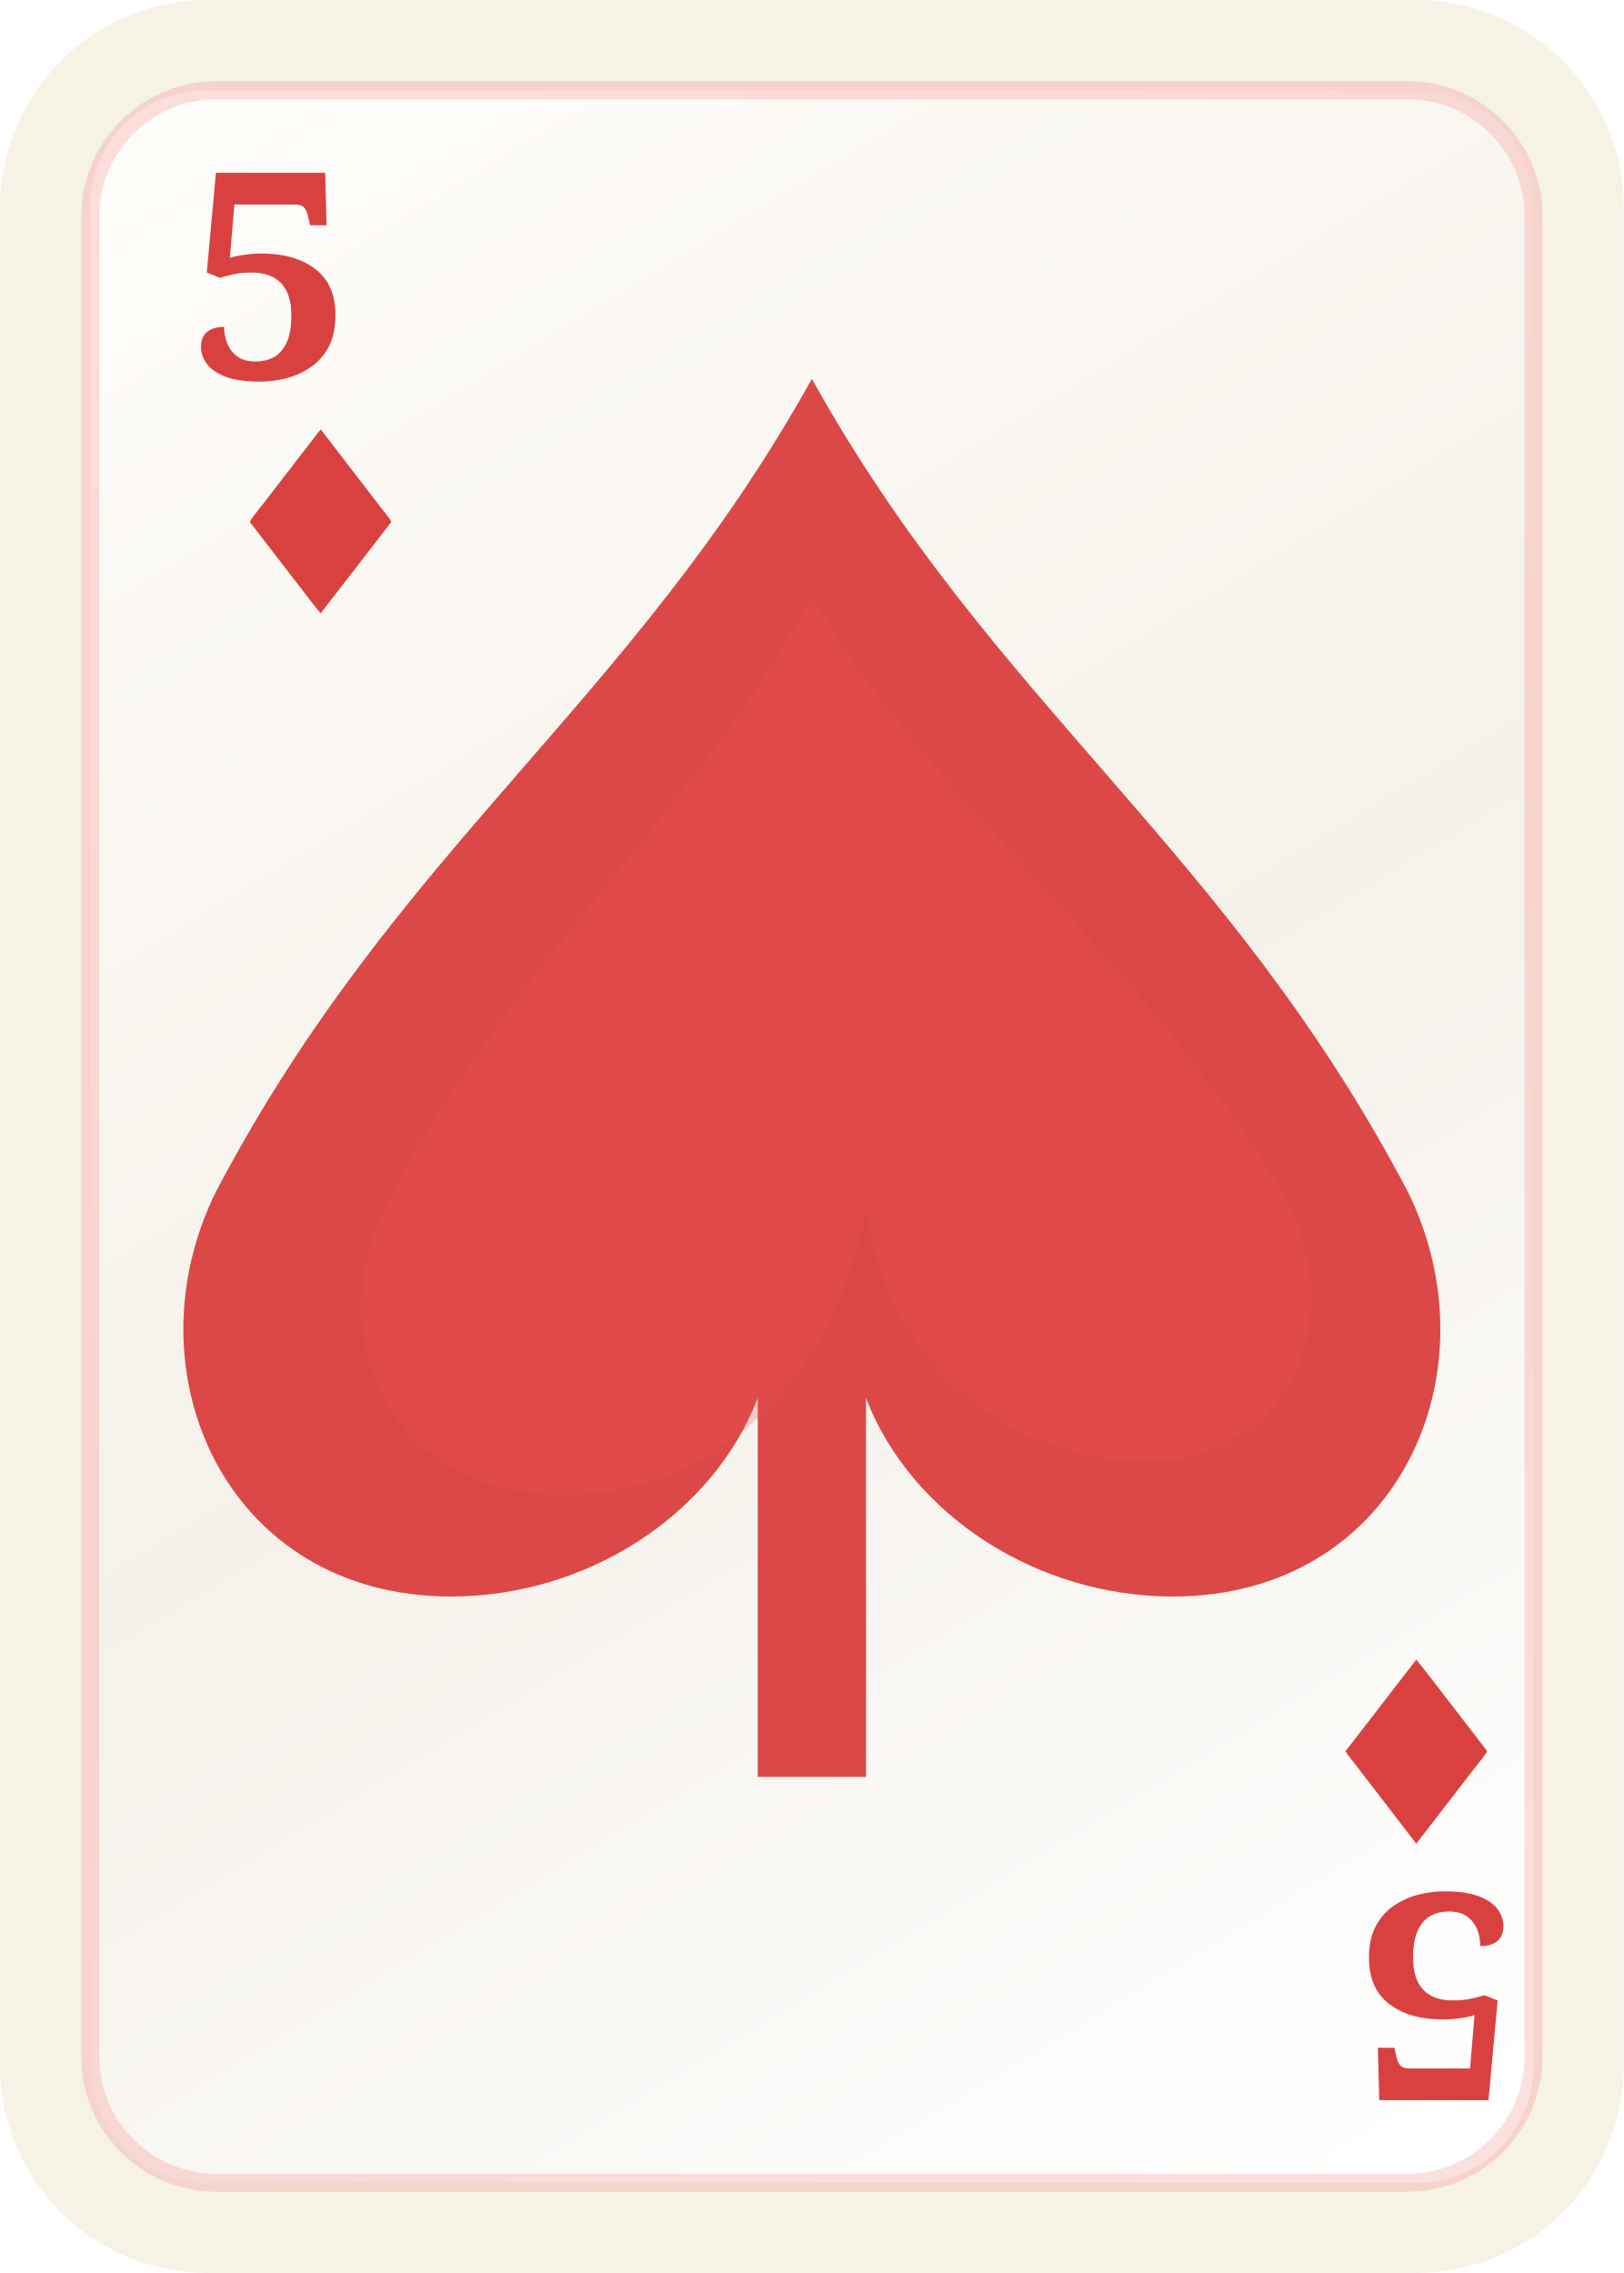
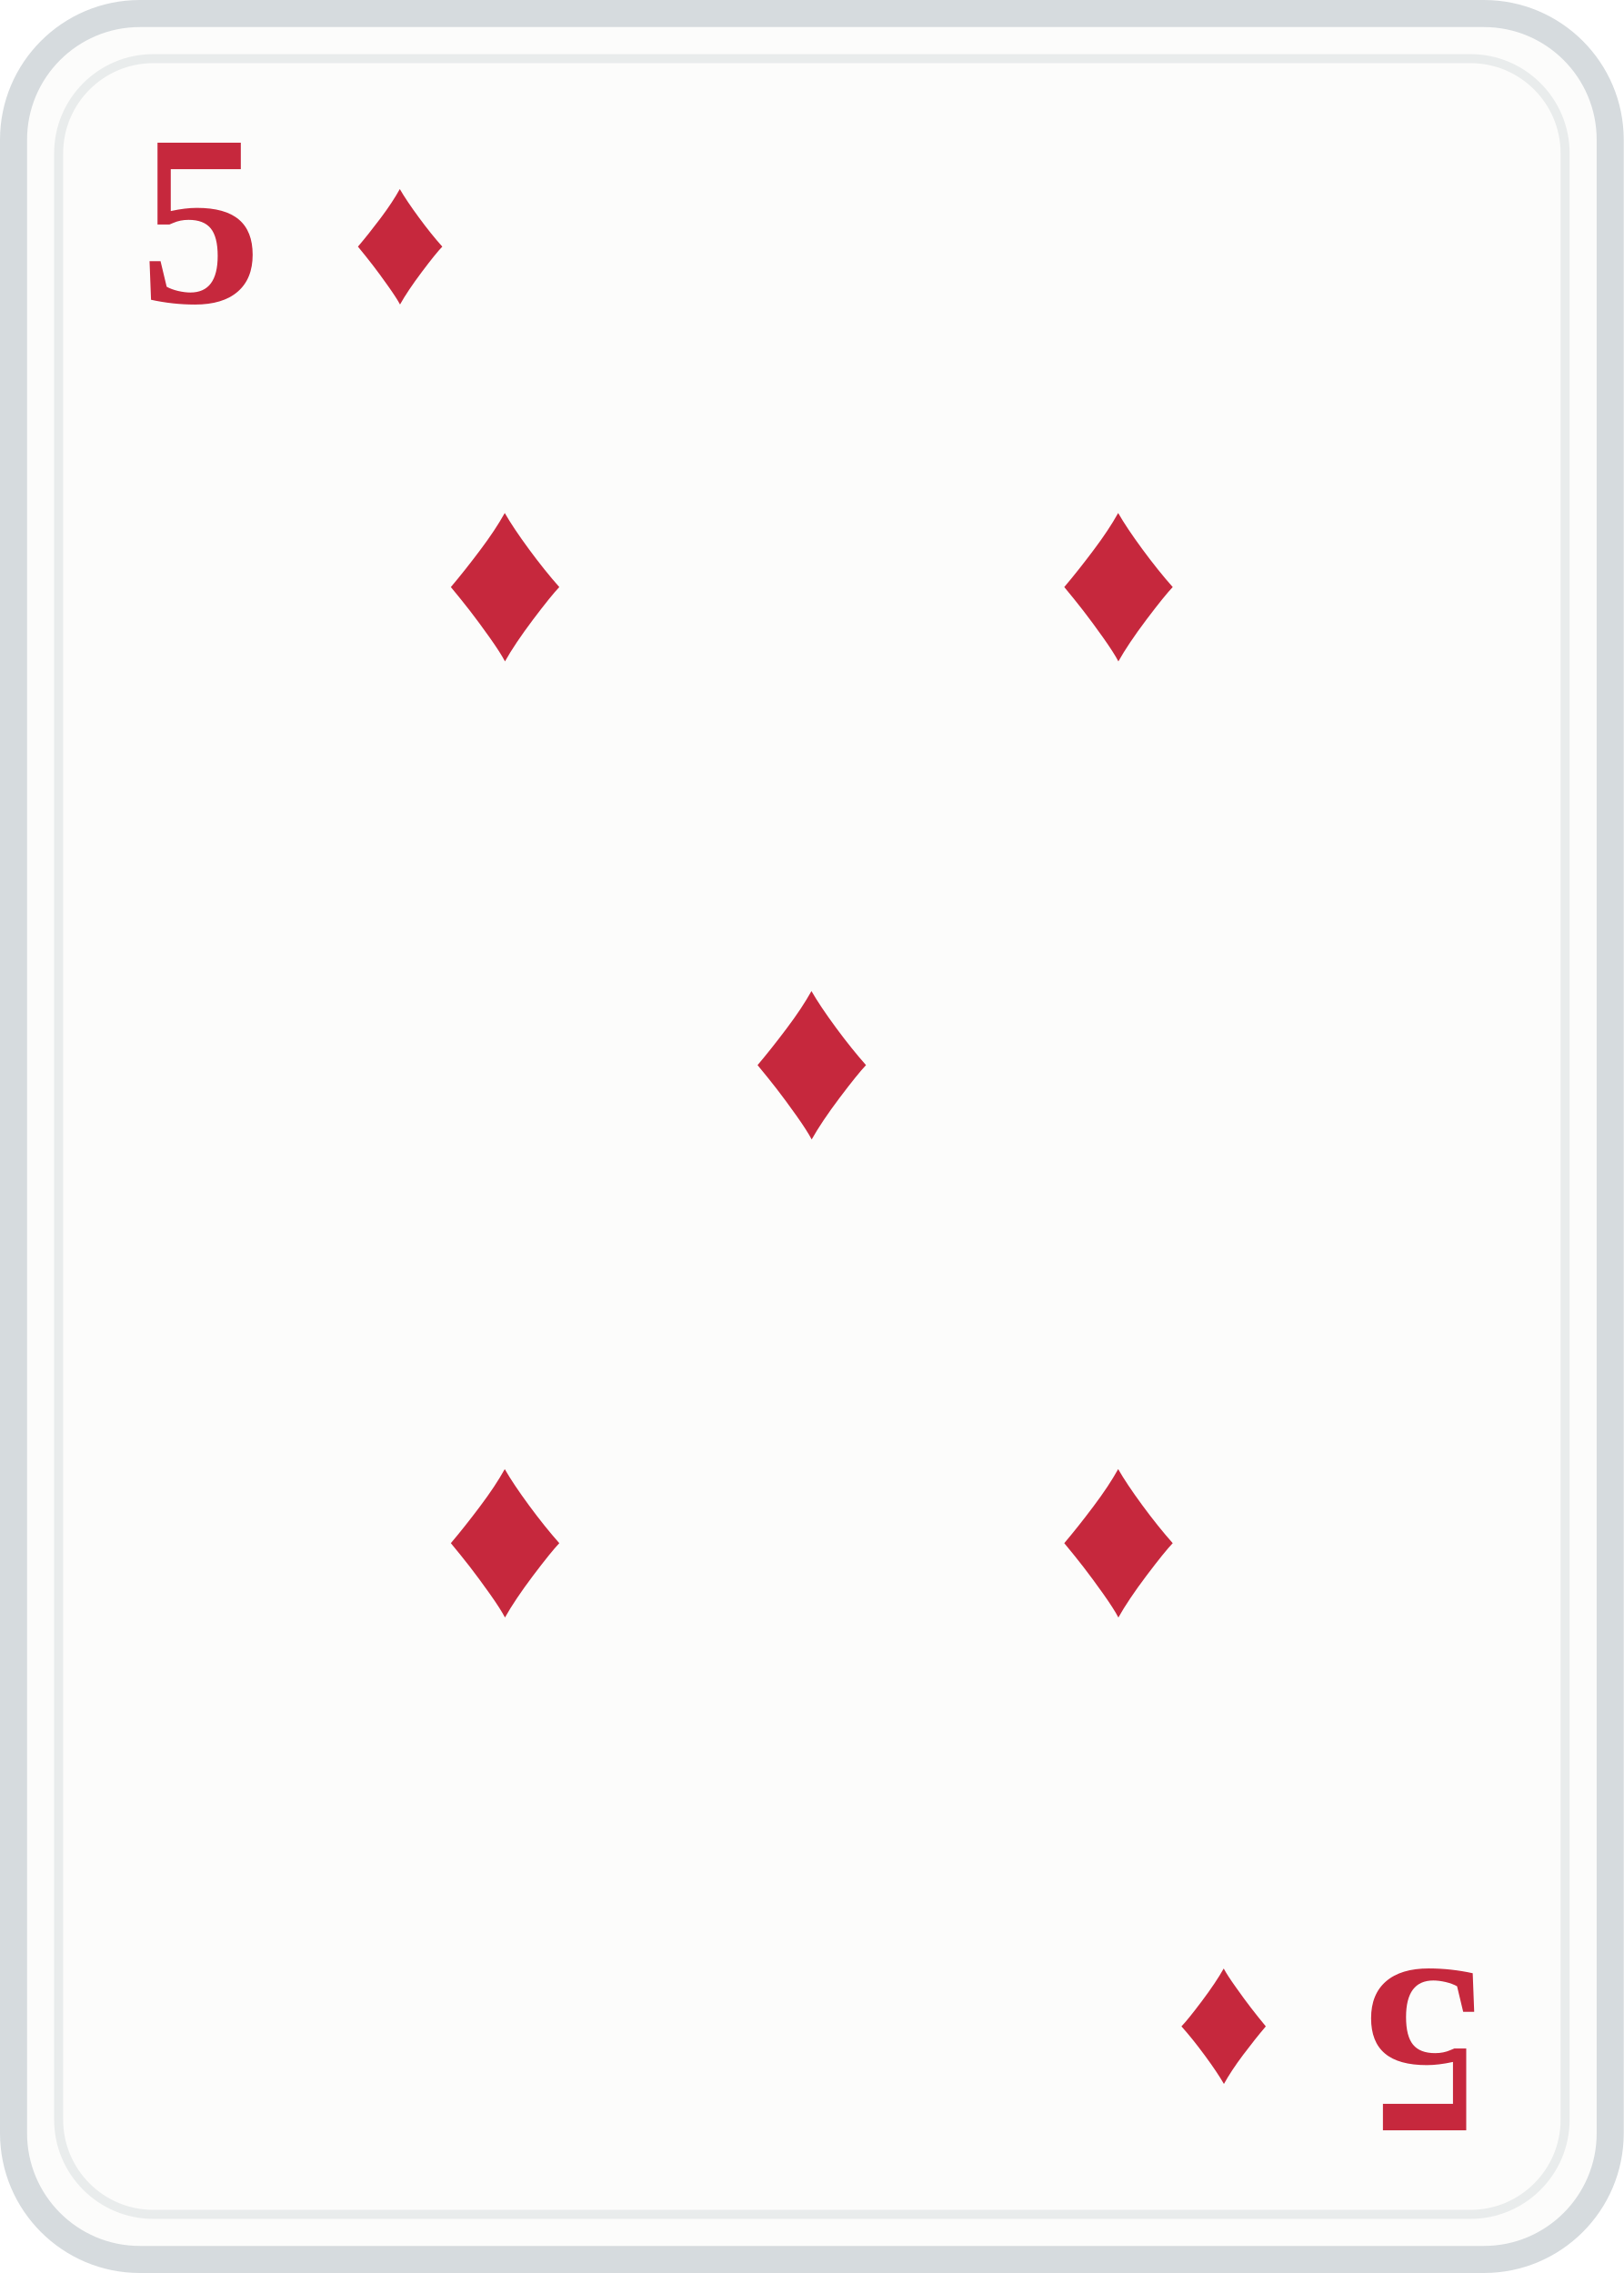
- <svg xmlns="http://www.w3.org/2000/svg" width="180" height="252" viewBox="0 0 180 252" fill="none">
-   <rect x="5" y="5" width="170" height="242" rx="18" fill="url(#paper)" stroke="#f7f2e6" stroke-width="10" />
-   <rect x="10" y="10" width="160" height="232" rx="14" stroke="#f05252" stroke-opacity="0.18" stroke-width="2" />
-   <path d="M24 132C44 94 70 78 90 42C110 78 136 94 156 132C166 152 155 177 130 177C115 177 101 168 96 155V197H84V155C79 168 65 177 50 177C25 177 14 152 24 132Z" fill="#d94141" fill-opacity="0.96" />
-   <path d="M90 66C103 89 126 105 142 132C150 146 143 162 127 162C111 162 98 150 96 134C92 156 75 169 56 165C42 162 36 147 43 133C58 105 78 89 90 66Z" fill="#f05252" fill-opacity="0.24" />
-   <text x="21" y="42" fill="#d94141" font-family="Georgia, serif" font-size="32" font-weight="800">5</text>
-   <text x="23" y="68" fill="#d94141" font-family="Georgia, serif" font-size="28" font-weight="800">♦</text>
-   <text x="159" y="210" fill="#d94141" font-family="Georgia, serif" font-size="32" font-weight="800" text-anchor="middle" transform="rotate(180 159 210)">5</text>
-   <text x="157" y="184" fill="#d94141" font-family="Georgia, serif" font-size="28" font-weight="800" text-anchor="middle" transform="rotate(180 157 184)">♦</text>
-   <defs>
-     <linearGradient id="paper" x1="22" y1="14" x2="158" y2="238" gradientUnits="userSpaceOnUse">
-       <stop stop-color="#fffdfa" />
-       <stop offset="0.52" stop-color="#f5f1ea" />
-       <stop offset="1" stop-color="#ffffff" />
-     </linearGradient>
-   </defs>
+ <svg xmlns="http://www.w3.org/2000/svg" width="360" height="504" viewBox="0 0 360 504" fill="none">
+   <rect x="3" y="3" width="354" height="498" rx="28" fill="#FCFCFB" stroke="#D6DBDE" stroke-width="6" />
+   <rect x="13" y="13" width="334" height="478" rx="21" stroke="#E9ECEC" stroke-width="2" />
+   <g fill="#c6283d" font-family="Georgia, 'Times New Roman', serif">
+     <text x="31" y="67" font-size="54" font-weight="700">5</text>
+     <text x="78" y="67" font-size="42" font-weight="700">♦</text>
+     <text x="112" y="146" text-anchor="middle" class="pip">♦</text>
+     <text x="248" y="146" text-anchor="middle" class="pip">♦</text>
+     <text x="180" y="252" text-anchor="middle" class="pip">♦</text>
+     <text x="112" y="358" text-anchor="middle" class="pip">♦</text>
+     <text x="248" y="358" text-anchor="middle" class="pip">♦</text>
+   </g>
+   <g transform="rotate(180 180 252)" fill="#c6283d" font-family="Georgia, 'Times New Roman', serif">
+     <text x="31" y="67" font-size="54" font-weight="700">5</text>
+     <text x="78" y="67" font-size="42" font-weight="700">♦</text>
+   </g>
+   <style>.pip{font-size:54px;font-weight:700}.face-suit{font-size:142px;font-weight:700}</style>
</svg>
